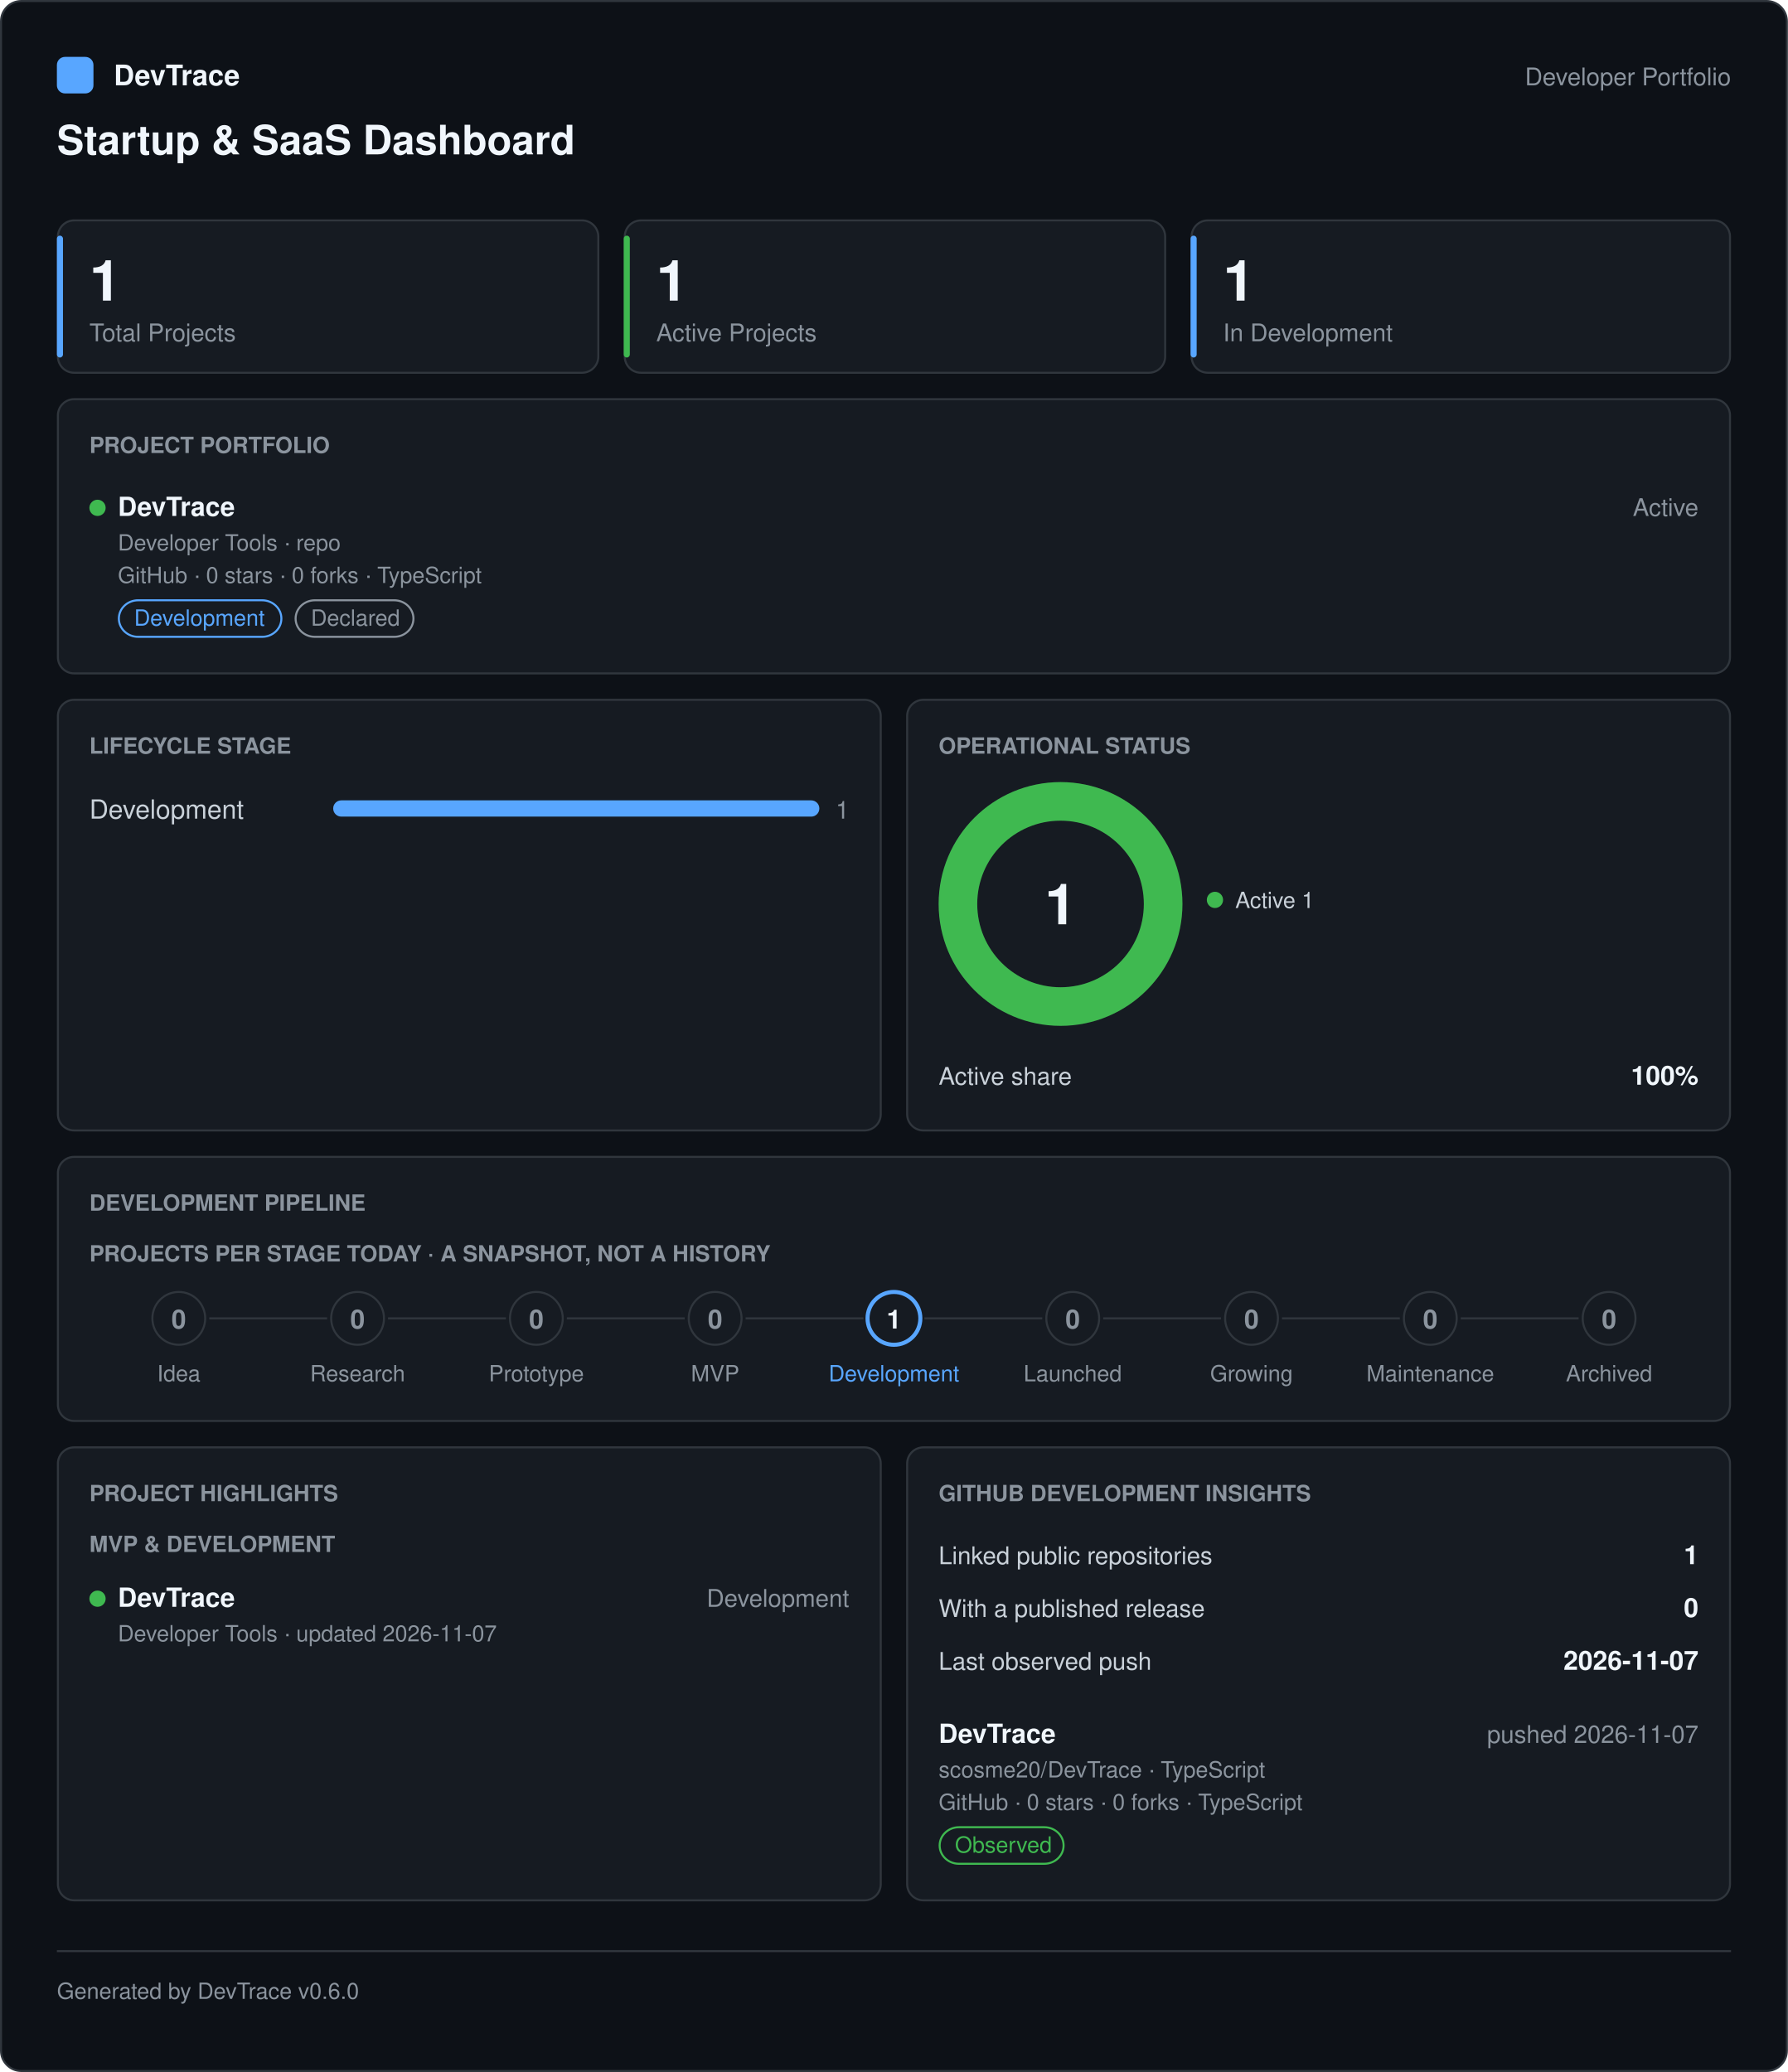
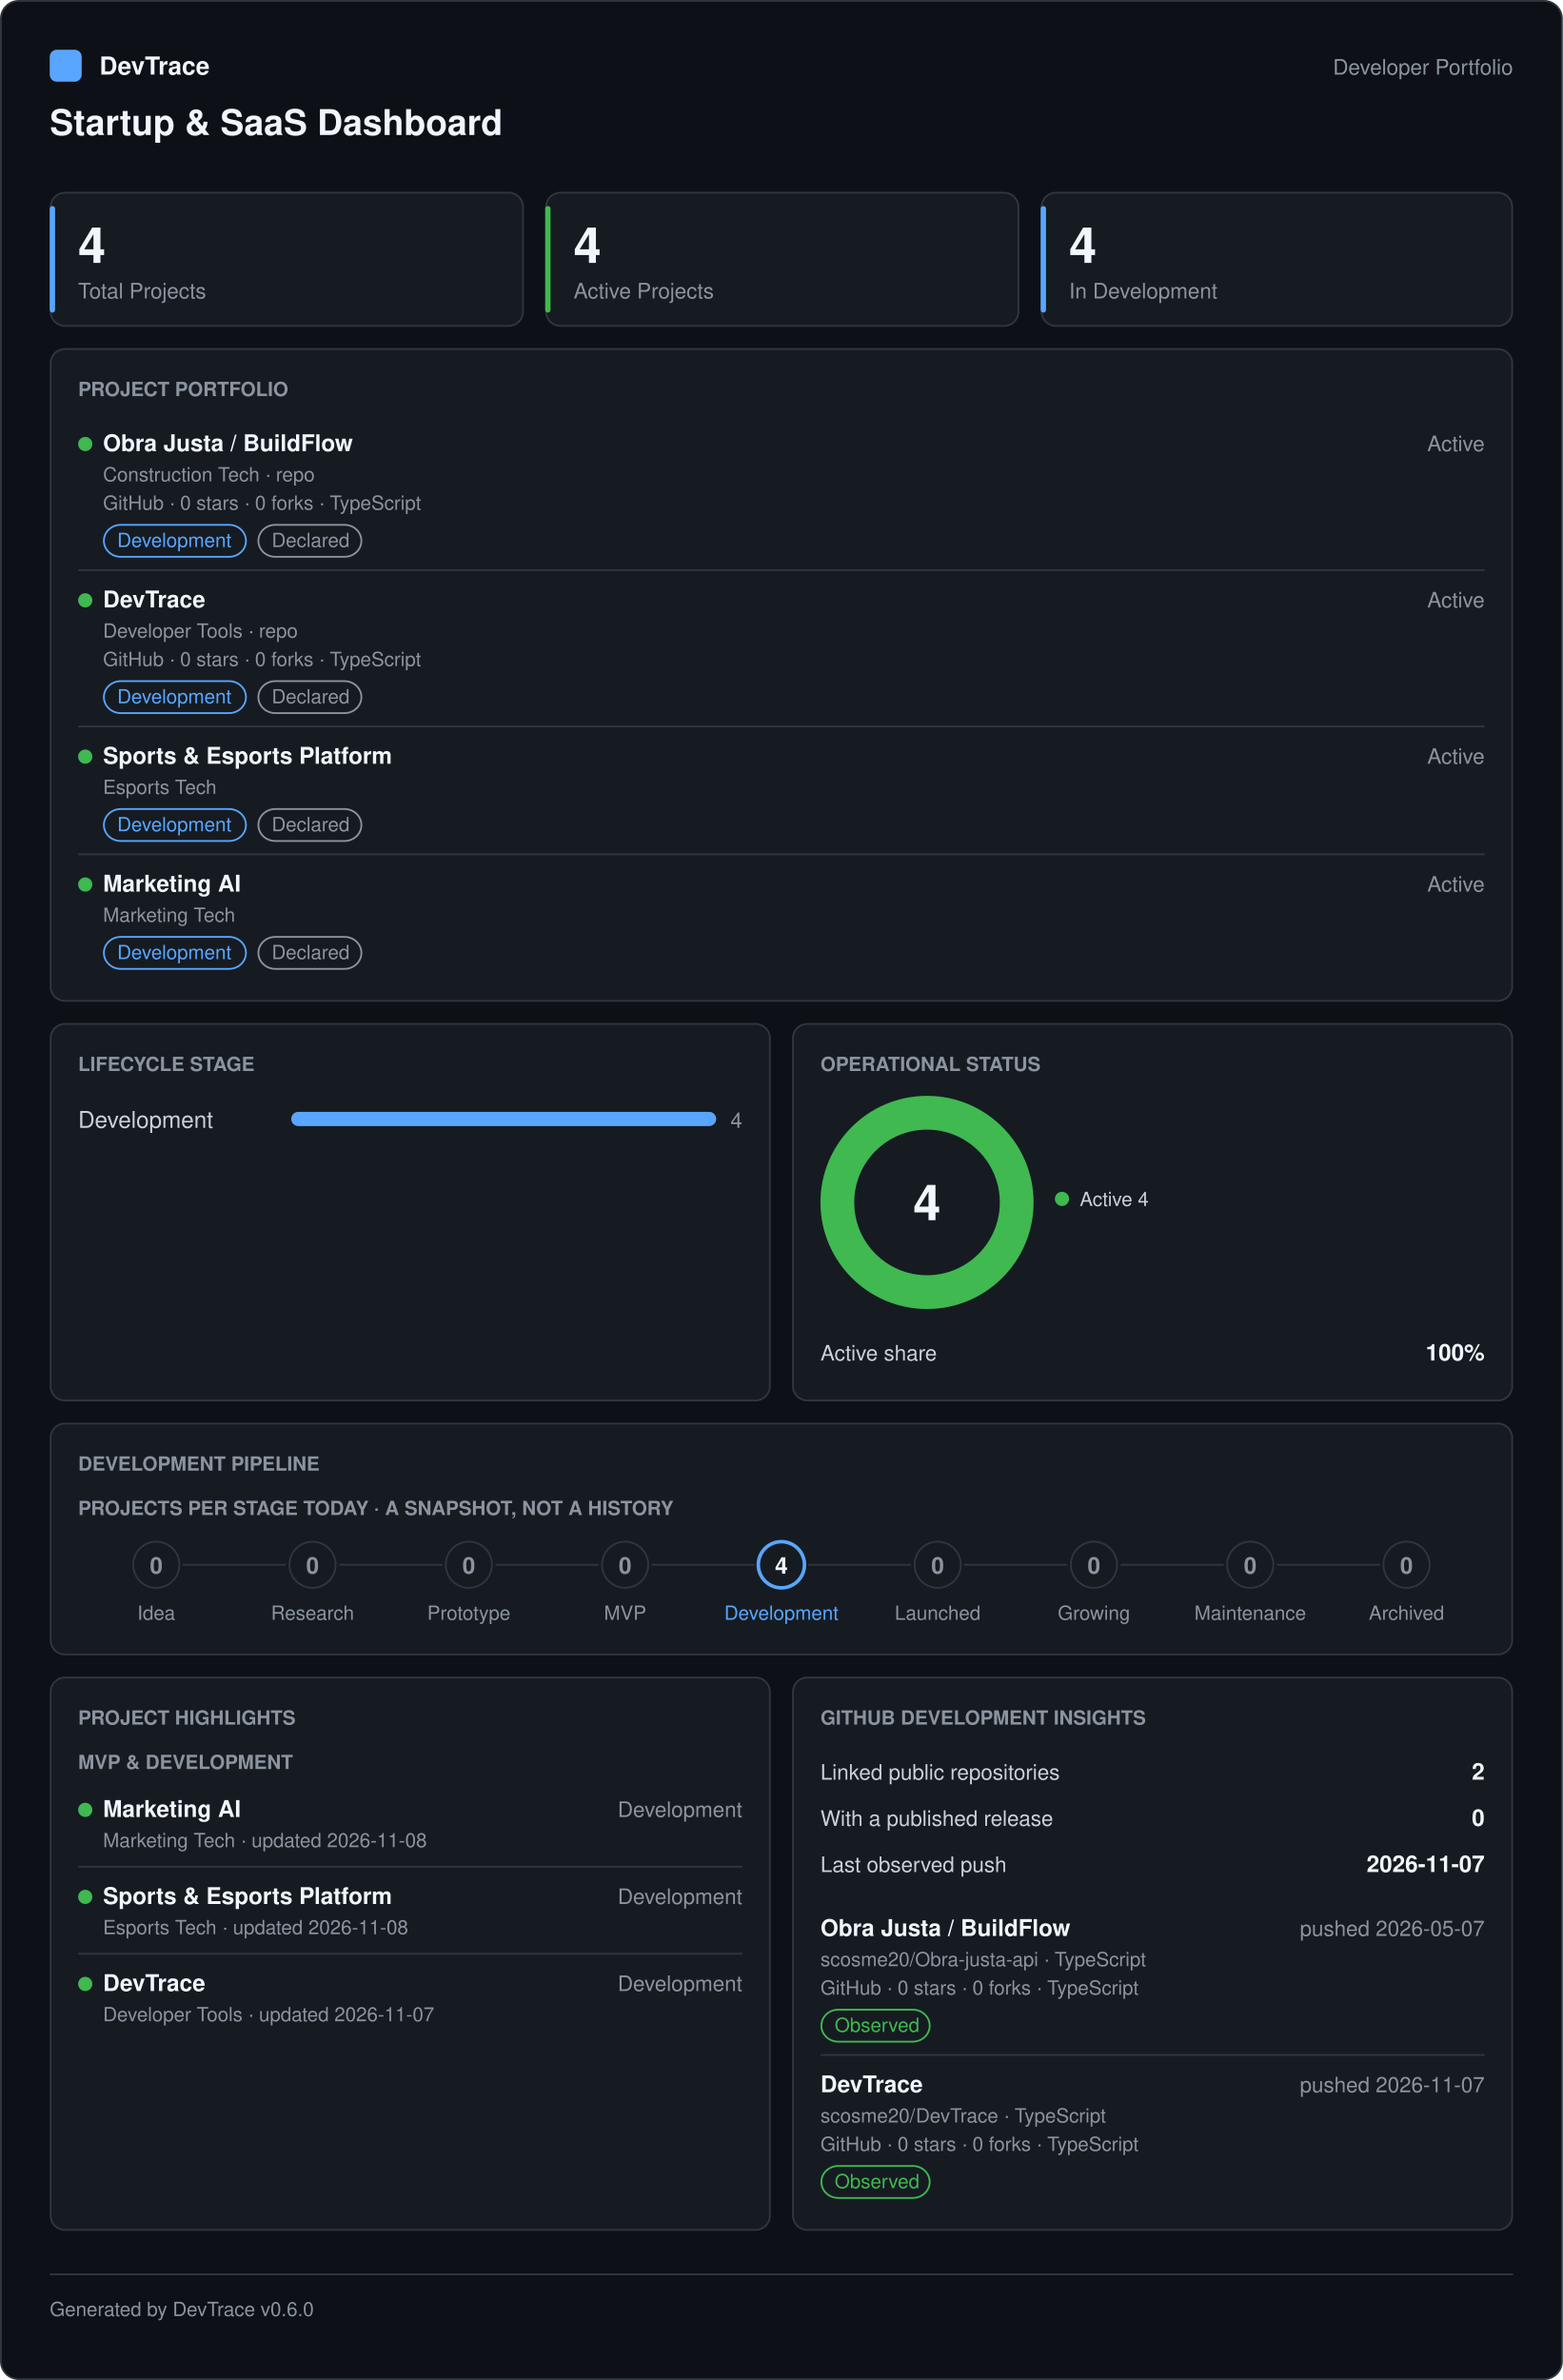
- <svg xmlns="http://www.w3.org/2000/svg" width="880" height="1020" viewBox="0 0 880 1020" role="img" aria-labelledby="title desc" font-family="-apple-system, 'Segoe UI', Helvetica, Arial, sans-serif">
-   <rect x="0.5" y="0.5" width="879" height="1019" rx="10" fill="#0d1117" stroke="#30363d" />
+ <svg xmlns="http://www.w3.org/2000/svg" width="880" height="1340" viewBox="0 0 880 1340" role="img" aria-labelledby="title desc" font-family="-apple-system, 'Segoe UI', Helvetica, Arial, sans-serif">
+   <rect x="0.5" y="0.5" width="879" height="1339" rx="10" fill="#0d1117" stroke="#30363d" />
  <g transform="translate(0 28)">
    <rect x="28" y="0" width="18" height="18" rx="4" fill="#58a6ff" />
    <text x="56" y="14" fill="#f0f6fc" font-size="14" font-weight="600">DevTrace</text>
    <text x="852" y="14" fill="#8b949e" font-size="12" text-anchor="end">Developer Portfolio</text>
    <text x="28" y="48" fill="#f0f6fc" font-size="20" font-weight="700">Startup &amp; SaaS Dashboard</text>
  </g>
  <g transform="translate(0 108)">
    <g transform="translate(28 0)">
      <rect x="0.5" y="0.5" width="266" height="75" rx="8" fill="#161b22" stroke="#30363d" />
      <rect x="0" y="8" width="3" height="60" rx="1.5" fill="#58a6ff" />
-       <text x="16" y="40" fill="#f0f6fc" font-size="28" font-weight="700">1</text>
+       <text x="16" y="40" fill="#f0f6fc" font-size="28" font-weight="700">4</text>
      <text x="16" y="60" fill="#8b949e" font-size="12">Total Projects</text>
      <g transform="translate(279 0)">
        <rect x="0.5" y="0.5" width="266" height="75" rx="8" fill="#161b22" stroke="#30363d" />
        <rect x="0" y="8" width="3" height="60" rx="1.5" fill="#3fb950" />
-         <text x="16" y="40" fill="#f0f6fc" font-size="28" font-weight="700">1</text>
+         <text x="16" y="40" fill="#f0f6fc" font-size="28" font-weight="700">4</text>
        <text x="16" y="60" fill="#8b949e" font-size="12">Active Projects</text>
      </g>
      <g transform="translate(558 0)">
        <rect x="0.5" y="0.5" width="265" height="75" rx="8" fill="#161b22" stroke="#30363d" />
        <rect x="0" y="8" width="3" height="60" rx="1.5" fill="#58a6ff" />
-         <text x="16" y="40" fill="#f0f6fc" font-size="28" font-weight="700">1</text>
+         <text x="16" y="40" fill="#f0f6fc" font-size="28" font-weight="700">4</text>
        <text x="16" y="60" fill="#8b949e" font-size="12">In Development</text>
      </g>
      <g transform="translate(0 88)">
-         <rect x="0.5" y="0.5" width="823" height="135" rx="8" fill="#161b22" stroke="#30363d" />
+         <rect x="0.5" y="0.5" width="823" height="367" rx="8" fill="#161b22" stroke="#30363d" />
        <text x="16" y="27" fill="#8b949e" font-size="11" font-weight="600">PROJECT PORTFOLIO</text>
        <g transform="translate(16 41)">
          <circle cx="4" cy="13" r="4" fill="#3fb950" />
-           <text x="14" y="17" fill="#f0f6fc" font-size="13" font-weight="600">DevTrace</text>
+           <text x="14" y="17" fill="#f0f6fc" font-size="13" font-weight="600">Obra Justa / BuildFlow</text>
          <text x="792" y="17" fill="#8b949e" font-size="12" text-anchor="end">Active</text>
-           <text x="14" y="34" fill="#8b949e" font-size="11">Developer Tools · repo</text>
+           <text x="14" y="34" fill="#8b949e" font-size="11">Construction Tech · repo</text>
          <text x="14" y="50" fill="#8b949e" font-size="11">GitHub · 0 stars · 0 forks · TypeScript</text>
          <g transform="translate(14 58)">
            <rect x="0.5" y="0.5" width="80" height="18" rx="9.5" fill="none" stroke="#58a6ff" />
            <text x="8" y="13" fill="#58a6ff" font-size="11">Development</text>
            <g transform="translate(87 0)">
              <rect x="0.5" y="0.5" width="58" height="18" rx="9.5" fill="none" stroke="#8b949e" />
              <text x="8" y="13" fill="#8b949e" font-size="11">Declared</text>
            </g>
          </g>
-         </g>
-       </g>
-       <g transform="translate(0 236)">
+           <line x1="0" y1="84" x2="792" y2="84" stroke="#30363d" />
+           <circle cx="4" cy="101" r="4" fill="#3fb950" />
+           <text x="14" y="105" fill="#f0f6fc" font-size="13" font-weight="600">DevTrace</text>
+           <text x="792" y="105" fill="#8b949e" font-size="12" text-anchor="end">Active</text>
+           <text x="14" y="122" fill="#8b949e" font-size="11">Developer Tools · repo</text>
+           <text x="14" y="138" fill="#8b949e" font-size="11">GitHub · 0 stars · 0 forks · TypeScript</text>
+           <g transform="translate(14 146)">
+             <rect x="0.5" y="0.5" width="80" height="18" rx="9.5" fill="none" stroke="#58a6ff" />
+             <text x="8" y="13" fill="#58a6ff" font-size="11">Development</text>
+             <g transform="translate(87 0)">
+               <rect x="0.5" y="0.5" width="58" height="18" rx="9.5" fill="none" stroke="#8b949e" />
+               <text x="8" y="13" fill="#8b949e" font-size="11">Declared</text>
+             </g>
+           </g>
+           <line x1="0" y1="172" x2="792" y2="172" stroke="#30363d" />
+           <circle cx="4" cy="189" r="4" fill="#3fb950" />
+           <text x="14" y="193" fill="#f0f6fc" font-size="13" font-weight="600">Sports &amp; Esports Platform</text>
+           <text x="792" y="193" fill="#8b949e" font-size="12" text-anchor="end">Active</text>
+           <text x="14" y="210" fill="#8b949e" font-size="11">Esports Tech</text>
+           <g transform="translate(14 218)">
+             <rect x="0.5" y="0.5" width="80" height="18" rx="9.5" fill="none" stroke="#58a6ff" />
+             <text x="8" y="13" fill="#58a6ff" font-size="11">Development</text>
+             <g transform="translate(87 0)">
+               <rect x="0.5" y="0.5" width="58" height="18" rx="9.5" fill="none" stroke="#8b949e" />
+               <text x="8" y="13" fill="#8b949e" font-size="11">Declared</text>
+             </g>
+           </g>
+           <line x1="0" y1="244" x2="792" y2="244" stroke="#30363d" />
+           <circle cx="4" cy="261" r="4" fill="#3fb950" />
+           <text x="14" y="265" fill="#f0f6fc" font-size="13" font-weight="600">Marketing AI</text>
+           <text x="792" y="265" fill="#8b949e" font-size="12" text-anchor="end">Active</text>
+           <text x="14" y="282" fill="#8b949e" font-size="11">Marketing Tech</text>
+           <g transform="translate(14 290)">
+             <rect x="0.5" y="0.5" width="80" height="18" rx="9.5" fill="none" stroke="#58a6ff" />
+             <text x="8" y="13" fill="#58a6ff" font-size="11">Development</text>
+             <g transform="translate(87 0)">
+               <rect x="0.5" y="0.5" width="58" height="18" rx="9.5" fill="none" stroke="#8b949e" />
+               <text x="8" y="13" fill="#8b949e" font-size="11">Declared</text>
+             </g>
+           </g>
+         </g>
+       </g>
+       <g transform="translate(0 468)">
        <rect x="0.5" y="0.5" width="405" height="212" rx="8" fill="#161b22" stroke="#30363d" />
        <text x="16" y="27" fill="#8b949e" font-size="11" font-weight="600">LIFECYCLE STAGE</text>
        <g transform="translate(16 41)">
          <text x="0" y="18" fill="#c9d1d9" font-size="13">Development</text>
          <rect x="120" y="9" width="239.28" height="8" rx="4" fill="#21262d" />
          <rect x="120" y="9" width="239.28" height="8" rx="4" fill="#58a6ff" />
-           <text x="374" y="18" fill="#8b949e" font-size="12" text-anchor="end">1</text>
+           <text x="374" y="18" fill="#8b949e" font-size="12" text-anchor="end">4</text>
        </g>
        <g transform="translate(418 0)">
          <rect x="0.5" y="0.5" width="405" height="212" rx="8" fill="#161b22" stroke="#30363d" />
          <text x="16" y="27" fill="#8b949e" font-size="11" font-weight="600">OPERATIONAL STATUS</text>
          <g transform="translate(16 41)">
            <circle cx="60" cy="60" r="50.5" fill="none" stroke="#21262d" stroke-width="19" />
            <circle cx="60" cy="60" r="50.5" fill="none" stroke="#3fb950" stroke-width="19" stroke-dasharray="317.3 0" stroke-dashoffset="0" transform="rotate(-90 60 60)" />
-             <text x="60" y="70" fill="#f0f6fc" font-size="28" font-weight="700" text-anchor="middle">1</text>
+             <text x="60" y="70" fill="#f0f6fc" font-size="28" font-weight="700" text-anchor="middle">4</text>
            <g transform="translate(132 51)">
              <circle cx="4" cy="7" r="4" fill="#3fb950" />
-               <text x="14" y="11" fill="#c9d1d9" font-size="11">Active 1</text>
+               <text x="14" y="11" fill="#c9d1d9" font-size="11">Active 4</text>
            </g>
            <g transform="translate(0 132)">
              <text x="0" y="17" fill="#c9d1d9" font-size="12">Active share</text>
              <text x="374" y="17" fill="#f0f6fc" font-size="13" font-weight="600" text-anchor="end">100%</text>
            </g>
          </g>
        </g>
      </g>
-       <g transform="translate(0 461)">
+       <g transform="translate(0 693)">
        <rect x="0.5" y="0.5" width="823" height="130" rx="8" fill="#161b22" stroke="#30363d" />
        <text x="16" y="27" fill="#8b949e" font-size="11" font-weight="600">DEVELOPMENT PIPELINE</text>
        <g transform="translate(16 41)">
          <text x="0" y="11" fill="#8b949e" font-size="11" font-weight="600">PROJECTS PER STAGE TODAY · A SNAPSHOT, NOT A HISTORY</text>
          <g transform="translate(0 25)">
            <line x1="59" y1="14" x2="117" y2="14" stroke="#30363d" />
            <circle cx="44" cy="14" r="13" fill="none" stroke="#30363d" />
            <text x="44" y="19" fill="#8b949e" font-size="13" font-weight="600" text-anchor="middle">0</text>
            <text x="44" y="45" fill="#8b949e" font-size="11" text-anchor="middle">Idea</text>
            <line x1="147" y1="14" x2="205" y2="14" stroke="#30363d" />
            <circle cx="132" cy="14" r="13" fill="none" stroke="#30363d" />
            <text x="132" y="19" fill="#8b949e" font-size="13" font-weight="600" text-anchor="middle">0</text>
            <text x="132" y="45" fill="#8b949e" font-size="11" text-anchor="middle">Research</text>
            <line x1="235" y1="14" x2="293" y2="14" stroke="#30363d" />
            <circle cx="220" cy="14" r="13" fill="none" stroke="#30363d" />
            <text x="220" y="19" fill="#8b949e" font-size="13" font-weight="600" text-anchor="middle">0</text>
            <text x="220" y="45" fill="#8b949e" font-size="11" text-anchor="middle">Prototype</text>
            <line x1="323" y1="14" x2="381" y2="14" stroke="#30363d" />
            <circle cx="308" cy="14" r="13" fill="none" stroke="#30363d" />
            <text x="308" y="19" fill="#8b949e" font-size="13" font-weight="600" text-anchor="middle">0</text>
            <text x="308" y="45" fill="#8b949e" font-size="11" text-anchor="middle">MVP</text>
            <line x1="411" y1="14" x2="469" y2="14" stroke="#30363d" />
            <circle cx="396" cy="14" r="13" fill="none" stroke="#58a6ff" stroke-width="2" />
-             <text x="396" y="19" fill="#f0f6fc" font-size="13" font-weight="600" text-anchor="middle">1</text>
+             <text x="396" y="19" fill="#f0f6fc" font-size="13" font-weight="600" text-anchor="middle">4</text>
            <text x="396" y="45" fill="#58a6ff" font-size="11" text-anchor="middle">Development</text>
            <line x1="499" y1="14" x2="557" y2="14" stroke="#30363d" />
            <circle cx="484" cy="14" r="13" fill="none" stroke="#30363d" />
            <text x="484" y="19" fill="#8b949e" font-size="13" font-weight="600" text-anchor="middle">0</text>
            <text x="484" y="45" fill="#8b949e" font-size="11" text-anchor="middle">Launched</text>
            <line x1="587" y1="14" x2="645" y2="14" stroke="#30363d" />
            <circle cx="572" cy="14" r="13" fill="none" stroke="#30363d" />
            <text x="572" y="19" fill="#8b949e" font-size="13" font-weight="600" text-anchor="middle">0</text>
            <text x="572" y="45" fill="#8b949e" font-size="11" text-anchor="middle">Growing</text>
            <line x1="675" y1="14" x2="733" y2="14" stroke="#30363d" />
            <circle cx="660" cy="14" r="13" fill="none" stroke="#30363d" />
            <text x="660" y="19" fill="#8b949e" font-size="13" font-weight="600" text-anchor="middle">0</text>
            <text x="660" y="45" fill="#8b949e" font-size="11" text-anchor="middle">Maintenance</text>
            <circle cx="748" cy="14" r="13" fill="none" stroke="#30363d" />
            <text x="748" y="19" fill="#8b949e" font-size="13" font-weight="600" text-anchor="middle">0</text>
            <text x="748" y="45" fill="#8b949e" font-size="11" text-anchor="middle">Archived</text>
          </g>
        </g>
      </g>
-       <g transform="translate(0 604)">
-         <rect x="0.5" y="0.5" width="405" height="223" rx="8" fill="#161b22" stroke="#30363d" />
+       <g transform="translate(0 836)">
+         <rect x="0.5" y="0.5" width="405" height="311" rx="8" fill="#161b22" stroke="#30363d" />
        <text x="16" y="27" fill="#8b949e" font-size="11" font-weight="600">PROJECT HIGHLIGHTS</text>
        <g transform="translate(16 41)">
          <text x="0" y="11" fill="#8b949e" font-size="11" font-weight="600">MVP &amp; DEVELOPMENT</text>
          <g transform="translate(0 21)">
            <circle cx="4" cy="13" r="4" fill="#3fb950" />
-             <text x="14" y="17" fill="#f0f6fc" font-size="13" font-weight="600">DevTrace</text>
+             <text x="14" y="17" fill="#f0f6fc" font-size="13" font-weight="600">Marketing AI</text>
            <text x="374" y="17" fill="#8b949e" font-size="12" text-anchor="end">Development</text>
-             <text x="14" y="34" fill="#8b949e" font-size="11">Developer Tools · updated 2026-11-07</text>
+             <text x="14" y="34" fill="#8b949e" font-size="11">Marketing Tech · updated 2026-11-08</text>
+             <line x1="0" y1="45" x2="374" y2="45" stroke="#30363d" />
+             <circle cx="4" cy="62" r="4" fill="#3fb950" />
+             <text x="14" y="66" fill="#f0f6fc" font-size="13" font-weight="600">Sports &amp; Esports Platform</text>
+             <text x="374" y="66" fill="#8b949e" font-size="12" text-anchor="end">Development</text>
+             <text x="14" y="83" fill="#8b949e" font-size="11">Esports Tech · updated 2026-11-08</text>
+             <line x1="0" y1="94" x2="374" y2="94" stroke="#30363d" />
+             <circle cx="4" cy="111" r="4" fill="#3fb950" />
+             <text x="14" y="115" fill="#f0f6fc" font-size="13" font-weight="600">DevTrace</text>
+             <text x="374" y="115" fill="#8b949e" font-size="12" text-anchor="end">Development</text>
+             <text x="14" y="132" fill="#8b949e" font-size="11">Developer Tools · updated 2026-11-07</text>
          </g>
        </g>
        <g transform="translate(418 0)">
-           <rect x="0.5" y="0.5" width="405" height="223" rx="8" fill="#161b22" stroke="#30363d" />
+           <rect x="0.5" y="0.5" width="405" height="311" rx="8" fill="#161b22" stroke="#30363d" />
          <text x="16" y="27" fill="#8b949e" font-size="11" font-weight="600">GITHUB DEVELOPMENT INSIGHTS</text>
          <g transform="translate(16 41)">
            <text x="0" y="17" fill="#c9d1d9" font-size="12">Linked public repositories</text>
-             <text x="374" y="17" fill="#f0f6fc" font-size="13" font-weight="600" text-anchor="end">1</text>
+             <text x="374" y="17" fill="#f0f6fc" font-size="13" font-weight="600" text-anchor="end">2</text>
            <g transform="translate(0 26)">
              <text x="0" y="17" fill="#c9d1d9" font-size="12">With a published release</text>
              <text x="374" y="17" fill="#f0f6fc" font-size="13" font-weight="600" text-anchor="end">0</text>
            </g>
            <g transform="translate(0 52)">
              <text x="0" y="17" fill="#c9d1d9" font-size="12">Last observed push</text>
              <text x="374" y="17" fill="#f0f6fc" font-size="13" font-weight="600" text-anchor="end">2026-11-07</text>
            </g>
            <g transform="translate(0 88)">
-               <text x="0" y="17" fill="#f0f6fc" font-size="13" font-weight="600">DevTrace</text>
-               <text x="374" y="17" fill="#8b949e" font-size="12" text-anchor="end">pushed 2026-11-07</text>
-               <text x="0" y="34" fill="#8b949e" font-size="11">scosme20/DevTrace · TypeScript</text>
+               <text x="0" y="17" fill="#f0f6fc" font-size="13" font-weight="600">Obra Justa / BuildFlow</text>
+               <text x="374" y="17" fill="#8b949e" font-size="12" text-anchor="end">pushed 2026-05-07</text>
+               <text x="0" y="34" fill="#8b949e" font-size="11">scosme20/Obra-justa-api · TypeScript</text>
              <text x="0" y="50" fill="#8b949e" font-size="11">GitHub · 0 stars · 0 forks · TypeScript</text>
              <g transform="translate(0 58)">
                <rect x="0.5" y="0.5" width="61" height="18" rx="9.5" fill="none" stroke="#3fb950" />
                <text x="8" y="13" fill="#3fb950" font-size="11">Observed</text>
              </g>
+               <line x1="0" y1="84" x2="374" y2="84" stroke="#30363d" />
+               <text x="0" y="105" fill="#f0f6fc" font-size="13" font-weight="600">DevTrace</text>
+               <text x="374" y="105" fill="#8b949e" font-size="12" text-anchor="end">pushed 2026-11-07</text>
+               <text x="0" y="122" fill="#8b949e" font-size="11">scosme20/DevTrace · TypeScript</text>
+               <text x="0" y="138" fill="#8b949e" font-size="11">GitHub · 0 stars · 0 forks · TypeScript</text>
+               <g transform="translate(0 146)">
+                 <rect x="0.5" y="0.5" width="61" height="18" rx="9.5" fill="none" stroke="#3fb950" />
+                 <text x="8" y="13" fill="#3fb950" font-size="11">Observed</text>
+               </g>
            </g>
          </g>
        </g>
      </g>
    </g>
  </g>
-   <g transform="translate(0 960)">
+   <g transform="translate(0 1280)">
    <line x1="28" y1="0.5" x2="852" y2="0.5" stroke="#30363d" />
    <text x="28" y="24" fill="#8b949e" font-size="11">Generated by DevTrace v0.6.0</text>
  </g>
</svg>
